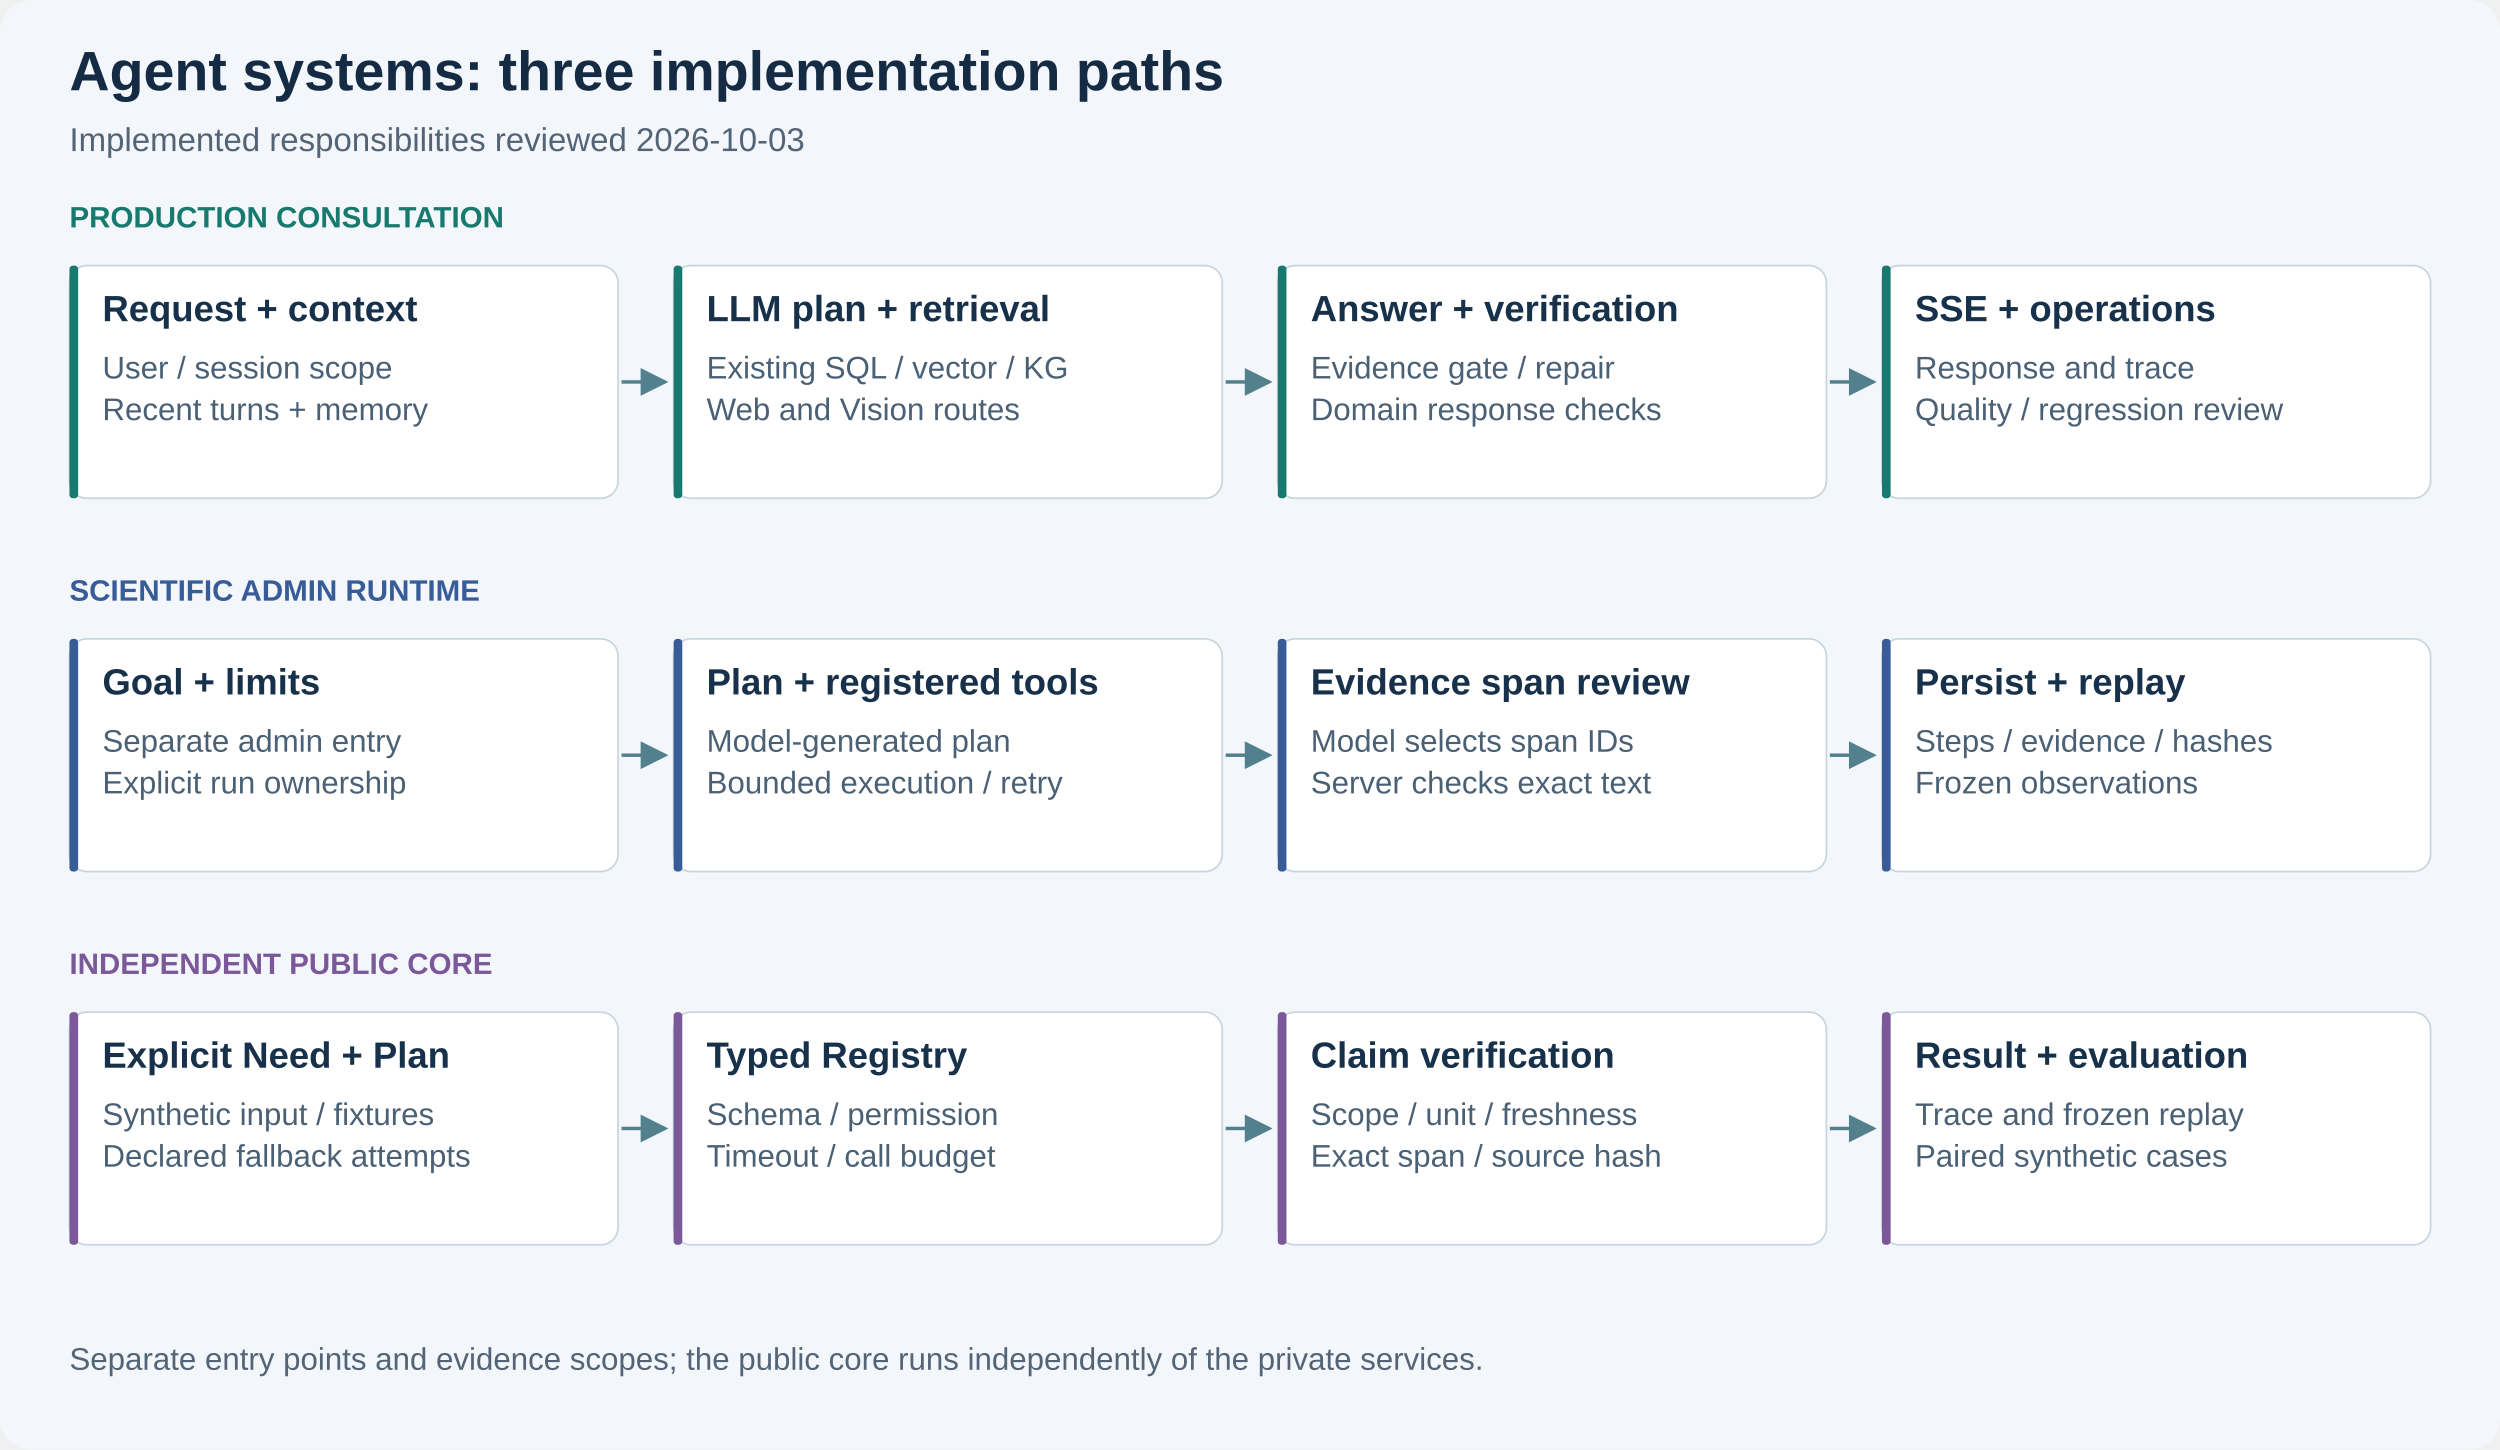
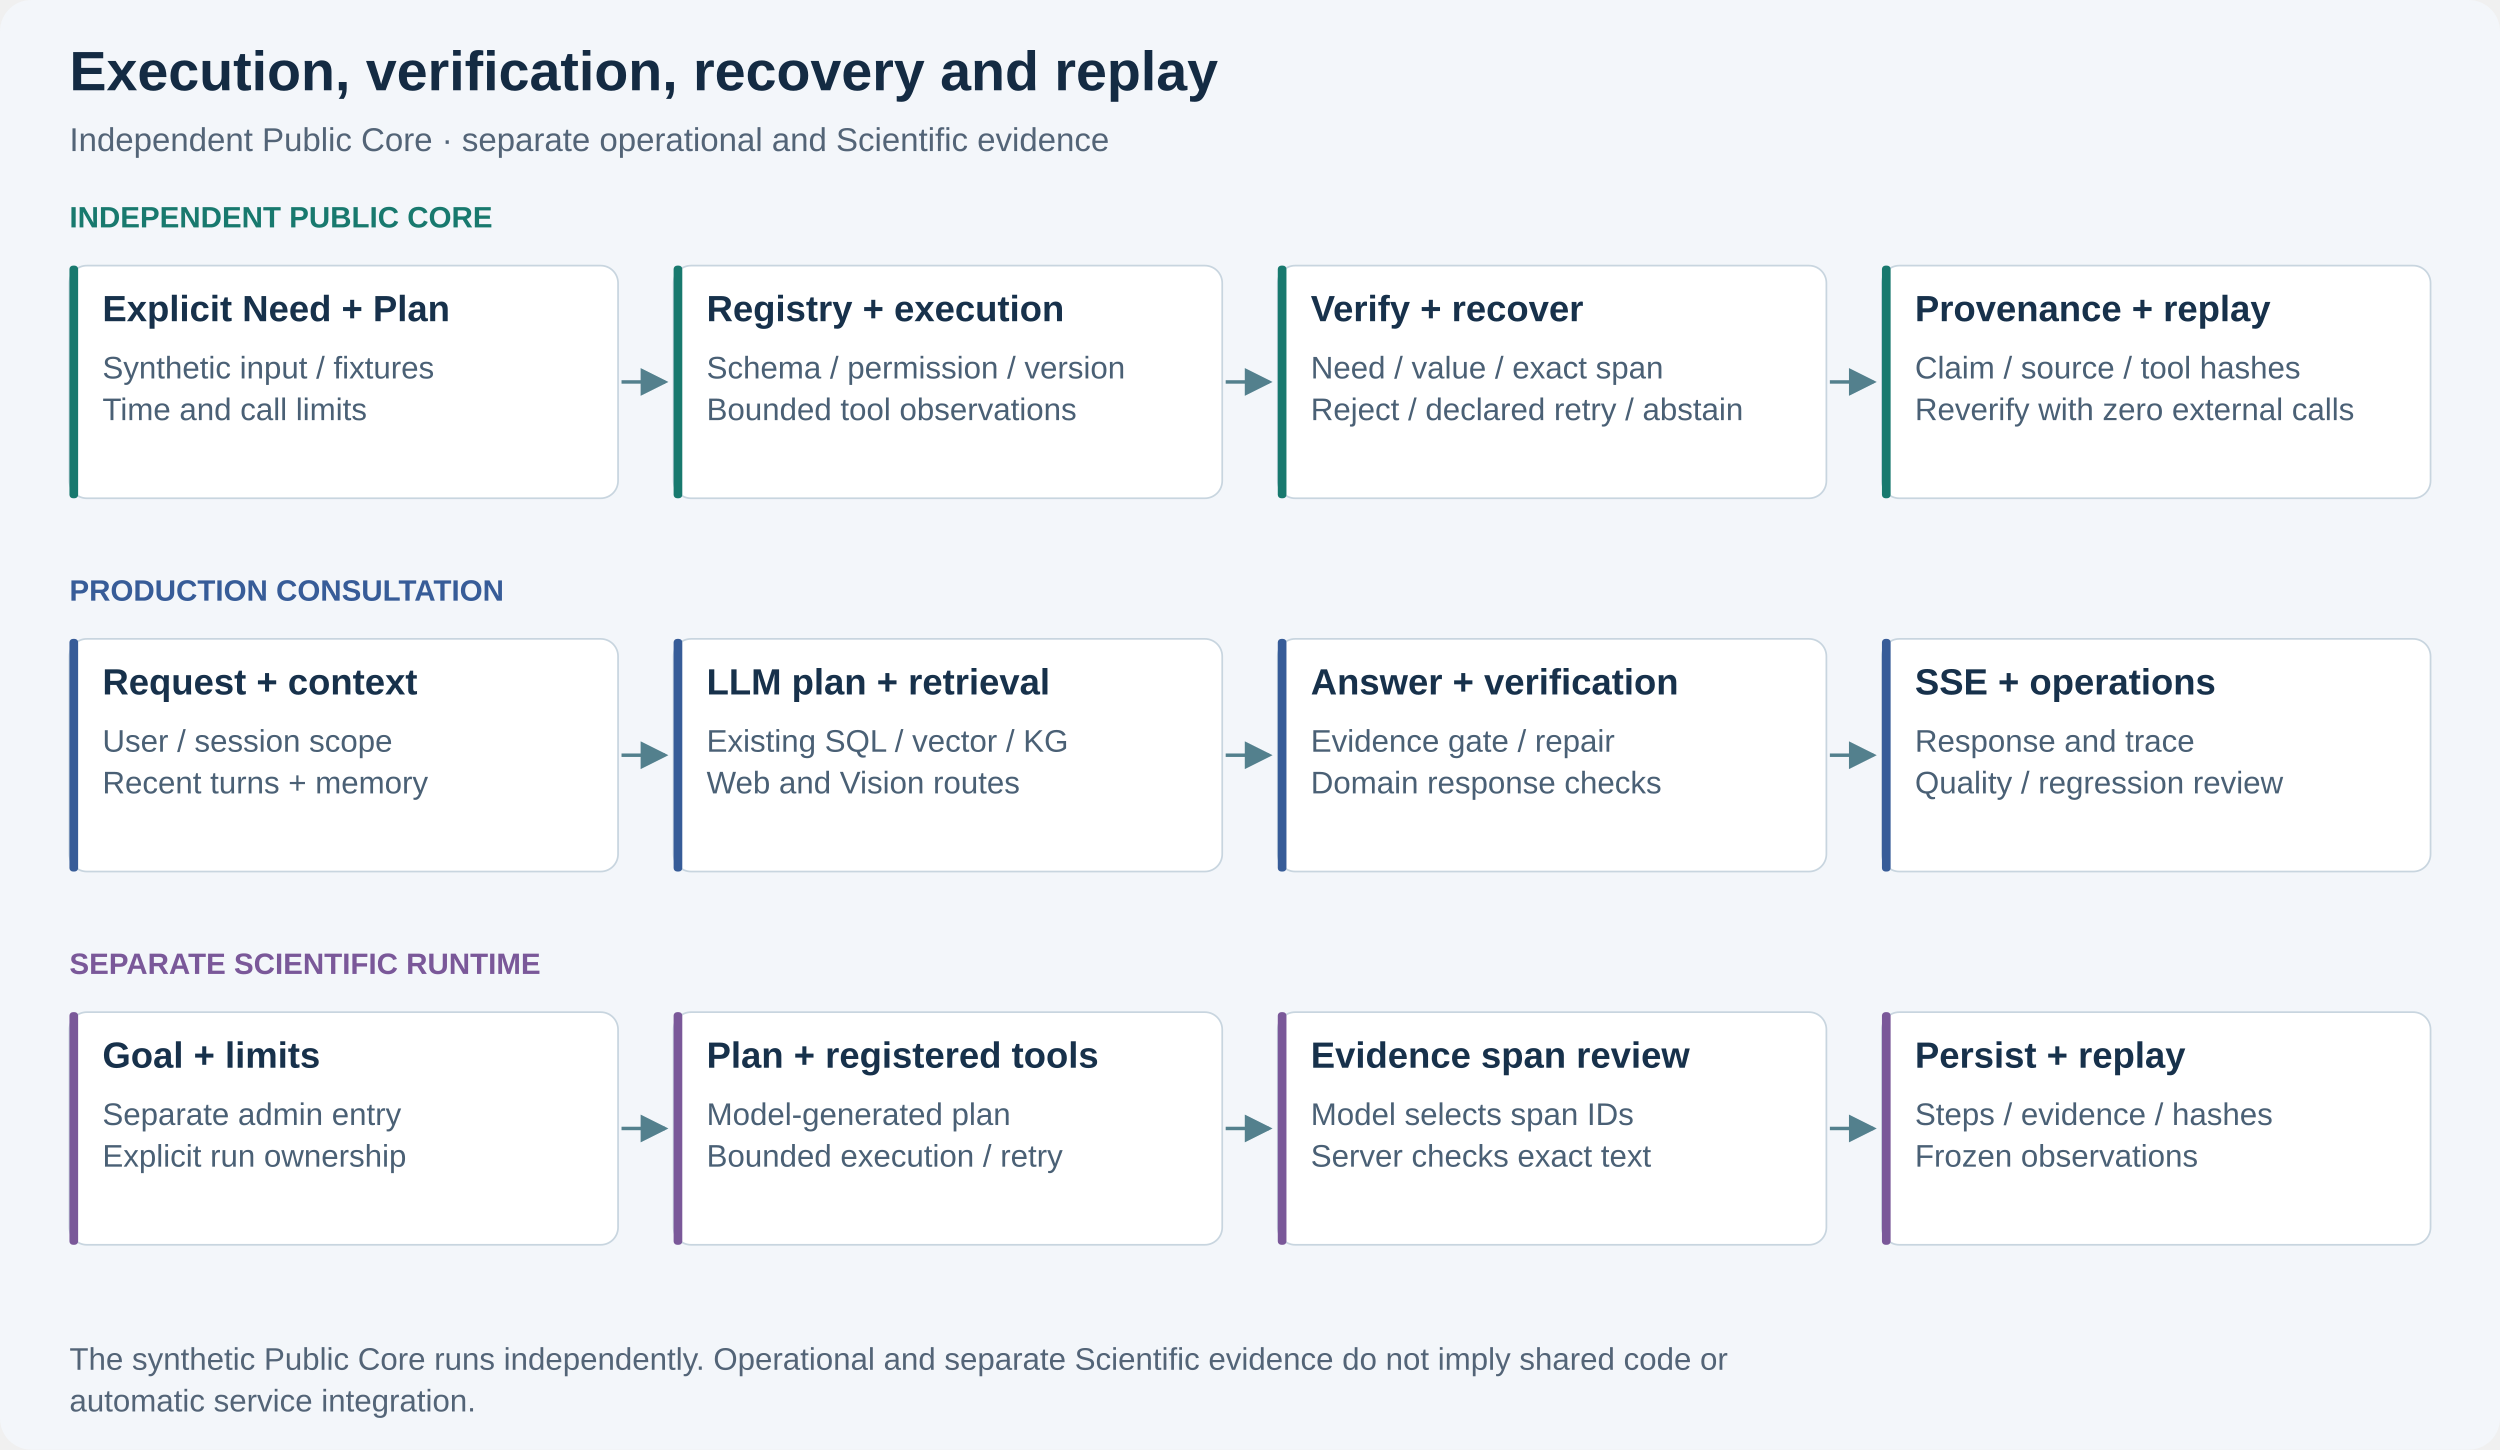
<svg xmlns="http://www.w3.org/2000/svg" width="1440" height="835" viewBox="0 0 1440 835" role="img" aria-labelledby="title desc">
  <defs>
    <marker id="arrow" markerWidth="8" markerHeight="8" refX="7" refY="4" orient="auto">
      <path d="M0 0L8 4L0 8" fill="#53808d" />
    </marker>
  </defs>
  <rect width="1440" height="835" rx="18" fill="#f3f6fa" />
  <g font-family="Arial, sans-serif">
-     <text x="40" y="52" font-size="32" font-weight="700" fill="#142b43">Agent systems: three implementation paths</text>
-     <text x="40" y="87" font-size="19" fill="#536477">Implemented responsibilities reviewed 2026-10-03</text>
-     <text x="40" y="131" font-size="17" font-weight="700" fill="#18796e">PRODUCTION CONSULTATION</text>
+     <text x="40" y="52" font-size="32" font-weight="700" fill="#142b43">Execution, verification, recovery and replay</text>
+     <text x="40" y="87" font-size="19" fill="#536477">Independent Public Core · separate operational and Scientific evidence</text>
+     <text x="40" y="131" font-size="17" font-weight="700" fill="#18796e">INDEPENDENT PUBLIC CORE</text>
    <g data-node="n0_0">
      <rect x="40.0" y="153" width="316.0" height="134" rx="10" fill="#fff" stroke="#c8d5df" />
      <rect x="40.0" y="153" width="5" height="134" rx="2" fill="#18796e" />
-       <text x="59.0" y="185" font-size="21" font-weight="700" fill="#17314b">Request + context</text>
-       <text x="59.0" y="218" font-size="18" fill="#4a6075">User / session scope</text>
-       <text x="59.0" y="242" font-size="18" fill="#4a6075">Recent turns + memory</text>
+       <text x="59.0" y="185" font-size="21" font-weight="700" fill="#17314b">Explicit Need + Plan</text>
+       <text x="59.0" y="218" font-size="18" fill="#4a6075">Synthetic input / fixtures</text>
+       <text x="59.0" y="242" font-size="18" fill="#4a6075">Time and call limits</text>
    </g>
    <path d="M358.0 220 H383.0" stroke="#53808d" stroke-width="2" fill="none" marker-end="url(#arrow)" />
    <g data-node="n0_1">
      <rect x="388.0" y="153" width="316.0" height="134" rx="10" fill="#fff" stroke="#c8d5df" />
      <rect x="388.0" y="153" width="5" height="134" rx="2" fill="#18796e" />
-       <text x="407.0" y="185" font-size="21" font-weight="700" fill="#17314b">LLM plan + retrieval</text>
-       <text x="407.0" y="218" font-size="18" fill="#4a6075">Existing SQL / vector / KG</text>
-       <text x="407.0" y="242" font-size="18" fill="#4a6075">Web and Vision routes</text>
+       <text x="407.0" y="185" font-size="21" font-weight="700" fill="#17314b">Registry + execution</text>
+       <text x="407.0" y="218" font-size="18" fill="#4a6075">Schema / permission / version</text>
+       <text x="407.0" y="242" font-size="18" fill="#4a6075">Bounded tool observations</text>
    </g>
    <path d="M706.0 220 H731.0" stroke="#53808d" stroke-width="2" fill="none" marker-end="url(#arrow)" />
    <g data-node="n0_2">
      <rect x="736.0" y="153" width="316.0" height="134" rx="10" fill="#fff" stroke="#c8d5df" />
      <rect x="736.0" y="153" width="5" height="134" rx="2" fill="#18796e" />
-       <text x="755.0" y="185" font-size="21" font-weight="700" fill="#17314b">Answer + verification</text>
-       <text x="755.0" y="218" font-size="18" fill="#4a6075">Evidence gate / repair</text>
-       <text x="755.0" y="242" font-size="18" fill="#4a6075">Domain response checks</text>
+       <text x="755.0" y="185" font-size="21" font-weight="700" fill="#17314b">Verify + recover</text>
+       <text x="755.0" y="218" font-size="18" fill="#4a6075">Need / value / exact span</text>
+       <text x="755.0" y="242" font-size="18" fill="#4a6075">Reject / declared retry / abstain</text>
    </g>
    <path d="M1054.0 220 H1079.0" stroke="#53808d" stroke-width="2" fill="none" marker-end="url(#arrow)" />
    <g data-node="n0_3">
      <rect x="1084.0" y="153" width="316.0" height="134" rx="10" fill="#fff" stroke="#c8d5df" />
      <rect x="1084.0" y="153" width="5" height="134" rx="2" fill="#18796e" />
-       <text x="1103.0" y="185" font-size="21" font-weight="700" fill="#17314b">SSE + operations</text>
-       <text x="1103.0" y="218" font-size="18" fill="#4a6075">Response and trace</text>
-       <text x="1103.0" y="242" font-size="18" fill="#4a6075">Quality / regression review</text>
+       <text x="1103.0" y="185" font-size="21" font-weight="700" fill="#17314b">Provenance + replay</text>
+       <text x="1103.0" y="218" font-size="18" fill="#4a6075">Claim / source / tool hashes</text>
+       <text x="1103.0" y="242" font-size="18" fill="#4a6075">Reverify with zero external calls</text>
    </g>
-     <text x="40" y="346" font-size="17" font-weight="700" fill="#375c98">SCIENTIFIC ADMIN RUNTIME</text>
+     <text x="40" y="346" font-size="17" font-weight="700" fill="#375c98">PRODUCTION CONSULTATION</text>
    <g data-node="n1_0">
      <rect x="40.0" y="368" width="316.0" height="134" rx="10" fill="#fff" stroke="#c8d5df" />
      <rect x="40.0" y="368" width="5" height="134" rx="2" fill="#375c98" />
-       <text x="59.0" y="400" font-size="21" font-weight="700" fill="#17314b">Goal + limits</text>
-       <text x="59.0" y="433" font-size="18" fill="#4a6075">Separate admin entry</text>
-       <text x="59.0" y="457" font-size="18" fill="#4a6075">Explicit run ownership</text>
+       <text x="59.0" y="400" font-size="21" font-weight="700" fill="#17314b">Request + context</text>
+       <text x="59.0" y="433" font-size="18" fill="#4a6075">User / session scope</text>
+       <text x="59.0" y="457" font-size="18" fill="#4a6075">Recent turns + memory</text>
    </g>
    <path d="M358.0 435 H383.0" stroke="#53808d" stroke-width="2" fill="none" marker-end="url(#arrow)" />
    <g data-node="n1_1">
      <rect x="388.0" y="368" width="316.0" height="134" rx="10" fill="#fff" stroke="#c8d5df" />
      <rect x="388.0" y="368" width="5" height="134" rx="2" fill="#375c98" />
-       <text x="407.0" y="400" font-size="21" font-weight="700" fill="#17314b">Plan + registered tools</text>
-       <text x="407.0" y="433" font-size="18" fill="#4a6075">Model-generated plan</text>
-       <text x="407.0" y="457" font-size="18" fill="#4a6075">Bounded execution / retry</text>
+       <text x="407.0" y="400" font-size="21" font-weight="700" fill="#17314b">LLM plan + retrieval</text>
+       <text x="407.0" y="433" font-size="18" fill="#4a6075">Existing SQL / vector / KG</text>
+       <text x="407.0" y="457" font-size="18" fill="#4a6075">Web and Vision routes</text>
    </g>
    <path d="M706.0 435 H731.0" stroke="#53808d" stroke-width="2" fill="none" marker-end="url(#arrow)" />
    <g data-node="n1_2">
      <rect x="736.0" y="368" width="316.0" height="134" rx="10" fill="#fff" stroke="#c8d5df" />
      <rect x="736.0" y="368" width="5" height="134" rx="2" fill="#375c98" />
-       <text x="755.0" y="400" font-size="21" font-weight="700" fill="#17314b">Evidence span review</text>
-       <text x="755.0" y="433" font-size="18" fill="#4a6075">Model selects span IDs</text>
-       <text x="755.0" y="457" font-size="18" fill="#4a6075">Server checks exact text</text>
+       <text x="755.0" y="400" font-size="21" font-weight="700" fill="#17314b">Answer + verification</text>
+       <text x="755.0" y="433" font-size="18" fill="#4a6075">Evidence gate / repair</text>
+       <text x="755.0" y="457" font-size="18" fill="#4a6075">Domain response checks</text>
    </g>
    <path d="M1054.0 435 H1079.0" stroke="#53808d" stroke-width="2" fill="none" marker-end="url(#arrow)" />
    <g data-node="n1_3">
      <rect x="1084.0" y="368" width="316.0" height="134" rx="10" fill="#fff" stroke="#c8d5df" />
      <rect x="1084.0" y="368" width="5" height="134" rx="2" fill="#375c98" />
-       <text x="1103.0" y="400" font-size="21" font-weight="700" fill="#17314b">Persist + replay</text>
-       <text x="1103.0" y="433" font-size="18" fill="#4a6075">Steps / evidence / hashes</text>
-       <text x="1103.0" y="457" font-size="18" fill="#4a6075">Frozen observations</text>
+       <text x="1103.0" y="400" font-size="21" font-weight="700" fill="#17314b">SSE + operations</text>
+       <text x="1103.0" y="433" font-size="18" fill="#4a6075">Response and trace</text>
+       <text x="1103.0" y="457" font-size="18" fill="#4a6075">Quality / regression review</text>
    </g>
-     <text x="40" y="561" font-size="17" font-weight="700" fill="#7a5899">INDEPENDENT PUBLIC CORE</text>
+     <text x="40" y="561" font-size="17" font-weight="700" fill="#7a5899">SEPARATE SCIENTIFIC RUNTIME</text>
    <g data-node="n2_0">
      <rect x="40.0" y="583" width="316.0" height="134" rx="10" fill="#fff" stroke="#c8d5df" />
      <rect x="40.0" y="583" width="5" height="134" rx="2" fill="#7a5899" />
-       <text x="59.0" y="615" font-size="21" font-weight="700" fill="#17314b">Explicit Need + Plan</text>
-       <text x="59.0" y="648" font-size="18" fill="#4a6075">Synthetic input / fixtures</text>
-       <text x="59.0" y="672" font-size="18" fill="#4a6075">Declared fallback attempts</text>
+       <text x="59.0" y="615" font-size="21" font-weight="700" fill="#17314b">Goal + limits</text>
+       <text x="59.0" y="648" font-size="18" fill="#4a6075">Separate admin entry</text>
+       <text x="59.0" y="672" font-size="18" fill="#4a6075">Explicit run ownership</text>
    </g>
    <path d="M358.0 650 H383.0" stroke="#53808d" stroke-width="2" fill="none" marker-end="url(#arrow)" />
    <g data-node="n2_1">
      <rect x="388.0" y="583" width="316.0" height="134" rx="10" fill="#fff" stroke="#c8d5df" />
      <rect x="388.0" y="583" width="5" height="134" rx="2" fill="#7a5899" />
-       <text x="407.0" y="615" font-size="21" font-weight="700" fill="#17314b">Typed Registry</text>
-       <text x="407.0" y="648" font-size="18" fill="#4a6075">Schema / permission</text>
-       <text x="407.0" y="672" font-size="18" fill="#4a6075">Timeout / call budget</text>
+       <text x="407.0" y="615" font-size="21" font-weight="700" fill="#17314b">Plan + registered tools</text>
+       <text x="407.0" y="648" font-size="18" fill="#4a6075">Model-generated plan</text>
+       <text x="407.0" y="672" font-size="18" fill="#4a6075">Bounded execution / retry</text>
    </g>
    <path d="M706.0 650 H731.0" stroke="#53808d" stroke-width="2" fill="none" marker-end="url(#arrow)" />
    <g data-node="n2_2">
      <rect x="736.0" y="583" width="316.0" height="134" rx="10" fill="#fff" stroke="#c8d5df" />
      <rect x="736.0" y="583" width="5" height="134" rx="2" fill="#7a5899" />
-       <text x="755.0" y="615" font-size="21" font-weight="700" fill="#17314b">Claim verification</text>
-       <text x="755.0" y="648" font-size="18" fill="#4a6075">Scope / unit / freshness</text>
-       <text x="755.0" y="672" font-size="18" fill="#4a6075">Exact span / source hash</text>
+       <text x="755.0" y="615" font-size="21" font-weight="700" fill="#17314b">Evidence span review</text>
+       <text x="755.0" y="648" font-size="18" fill="#4a6075">Model selects span IDs</text>
+       <text x="755.0" y="672" font-size="18" fill="#4a6075">Server checks exact text</text>
    </g>
    <path d="M1054.0 650 H1079.0" stroke="#53808d" stroke-width="2" fill="none" marker-end="url(#arrow)" />
    <g data-node="n2_3">
      <rect x="1084.0" y="583" width="316.0" height="134" rx="10" fill="#fff" stroke="#c8d5df" />
      <rect x="1084.0" y="583" width="5" height="134" rx="2" fill="#7a5899" />
-       <text x="1103.0" y="615" font-size="21" font-weight="700" fill="#17314b">Result + evaluation</text>
-       <text x="1103.0" y="648" font-size="18" fill="#4a6075">Trace and frozen replay</text>
-       <text x="1103.0" y="672" font-size="18" fill="#4a6075">Paired synthetic cases</text>
+       <text x="1103.0" y="615" font-size="21" font-weight="700" fill="#17314b">Persist + replay</text>
+       <text x="1103.0" y="648" font-size="18" fill="#4a6075">Steps / evidence / hashes</text>
+       <text x="1103.0" y="672" font-size="18" fill="#4a6075">Frozen observations</text>
    </g>
-     <text x="40" y="789" font-size="18" fill="#536477">Separate entry points and evidence scopes; the public core runs independently of the private services.</text>
+     <text x="40" y="789" font-size="18" fill="#536477">The synthetic Public Core runs independently. Operational and separate Scientific evidence do not imply shared code or</text>
+     <text x="40" y="813" font-size="18" fill="#536477">automatic service integration.</text>
  </g>
</svg>
